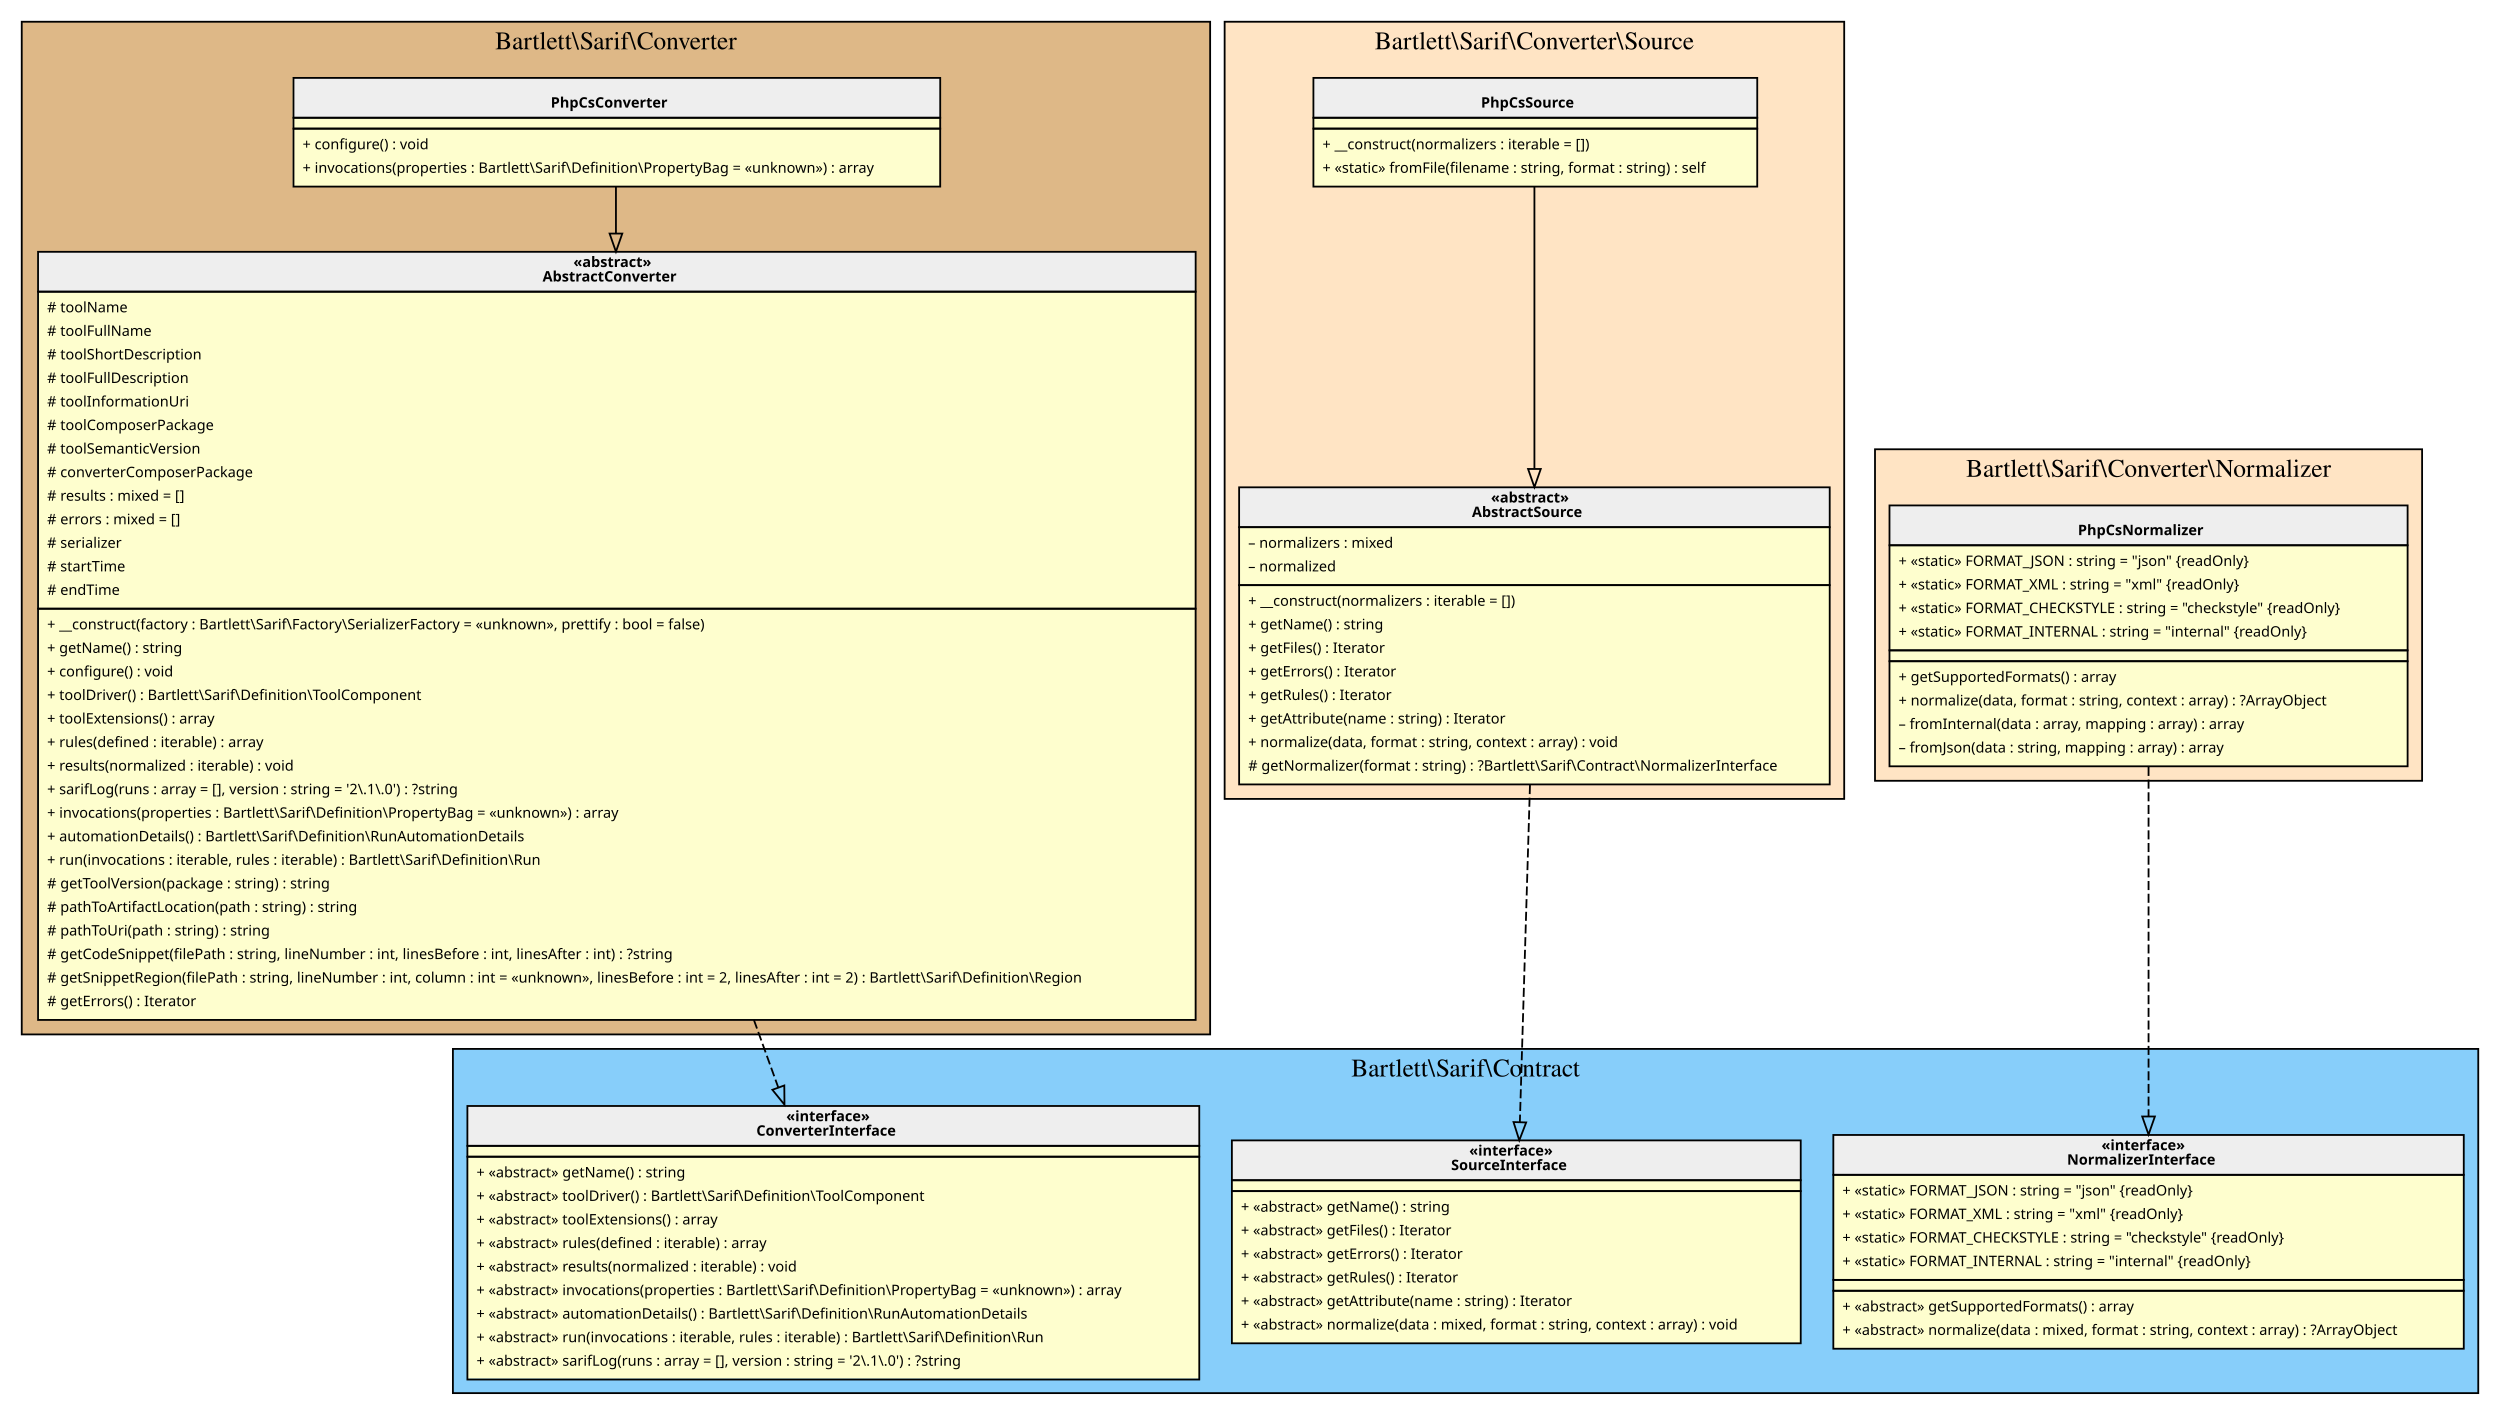
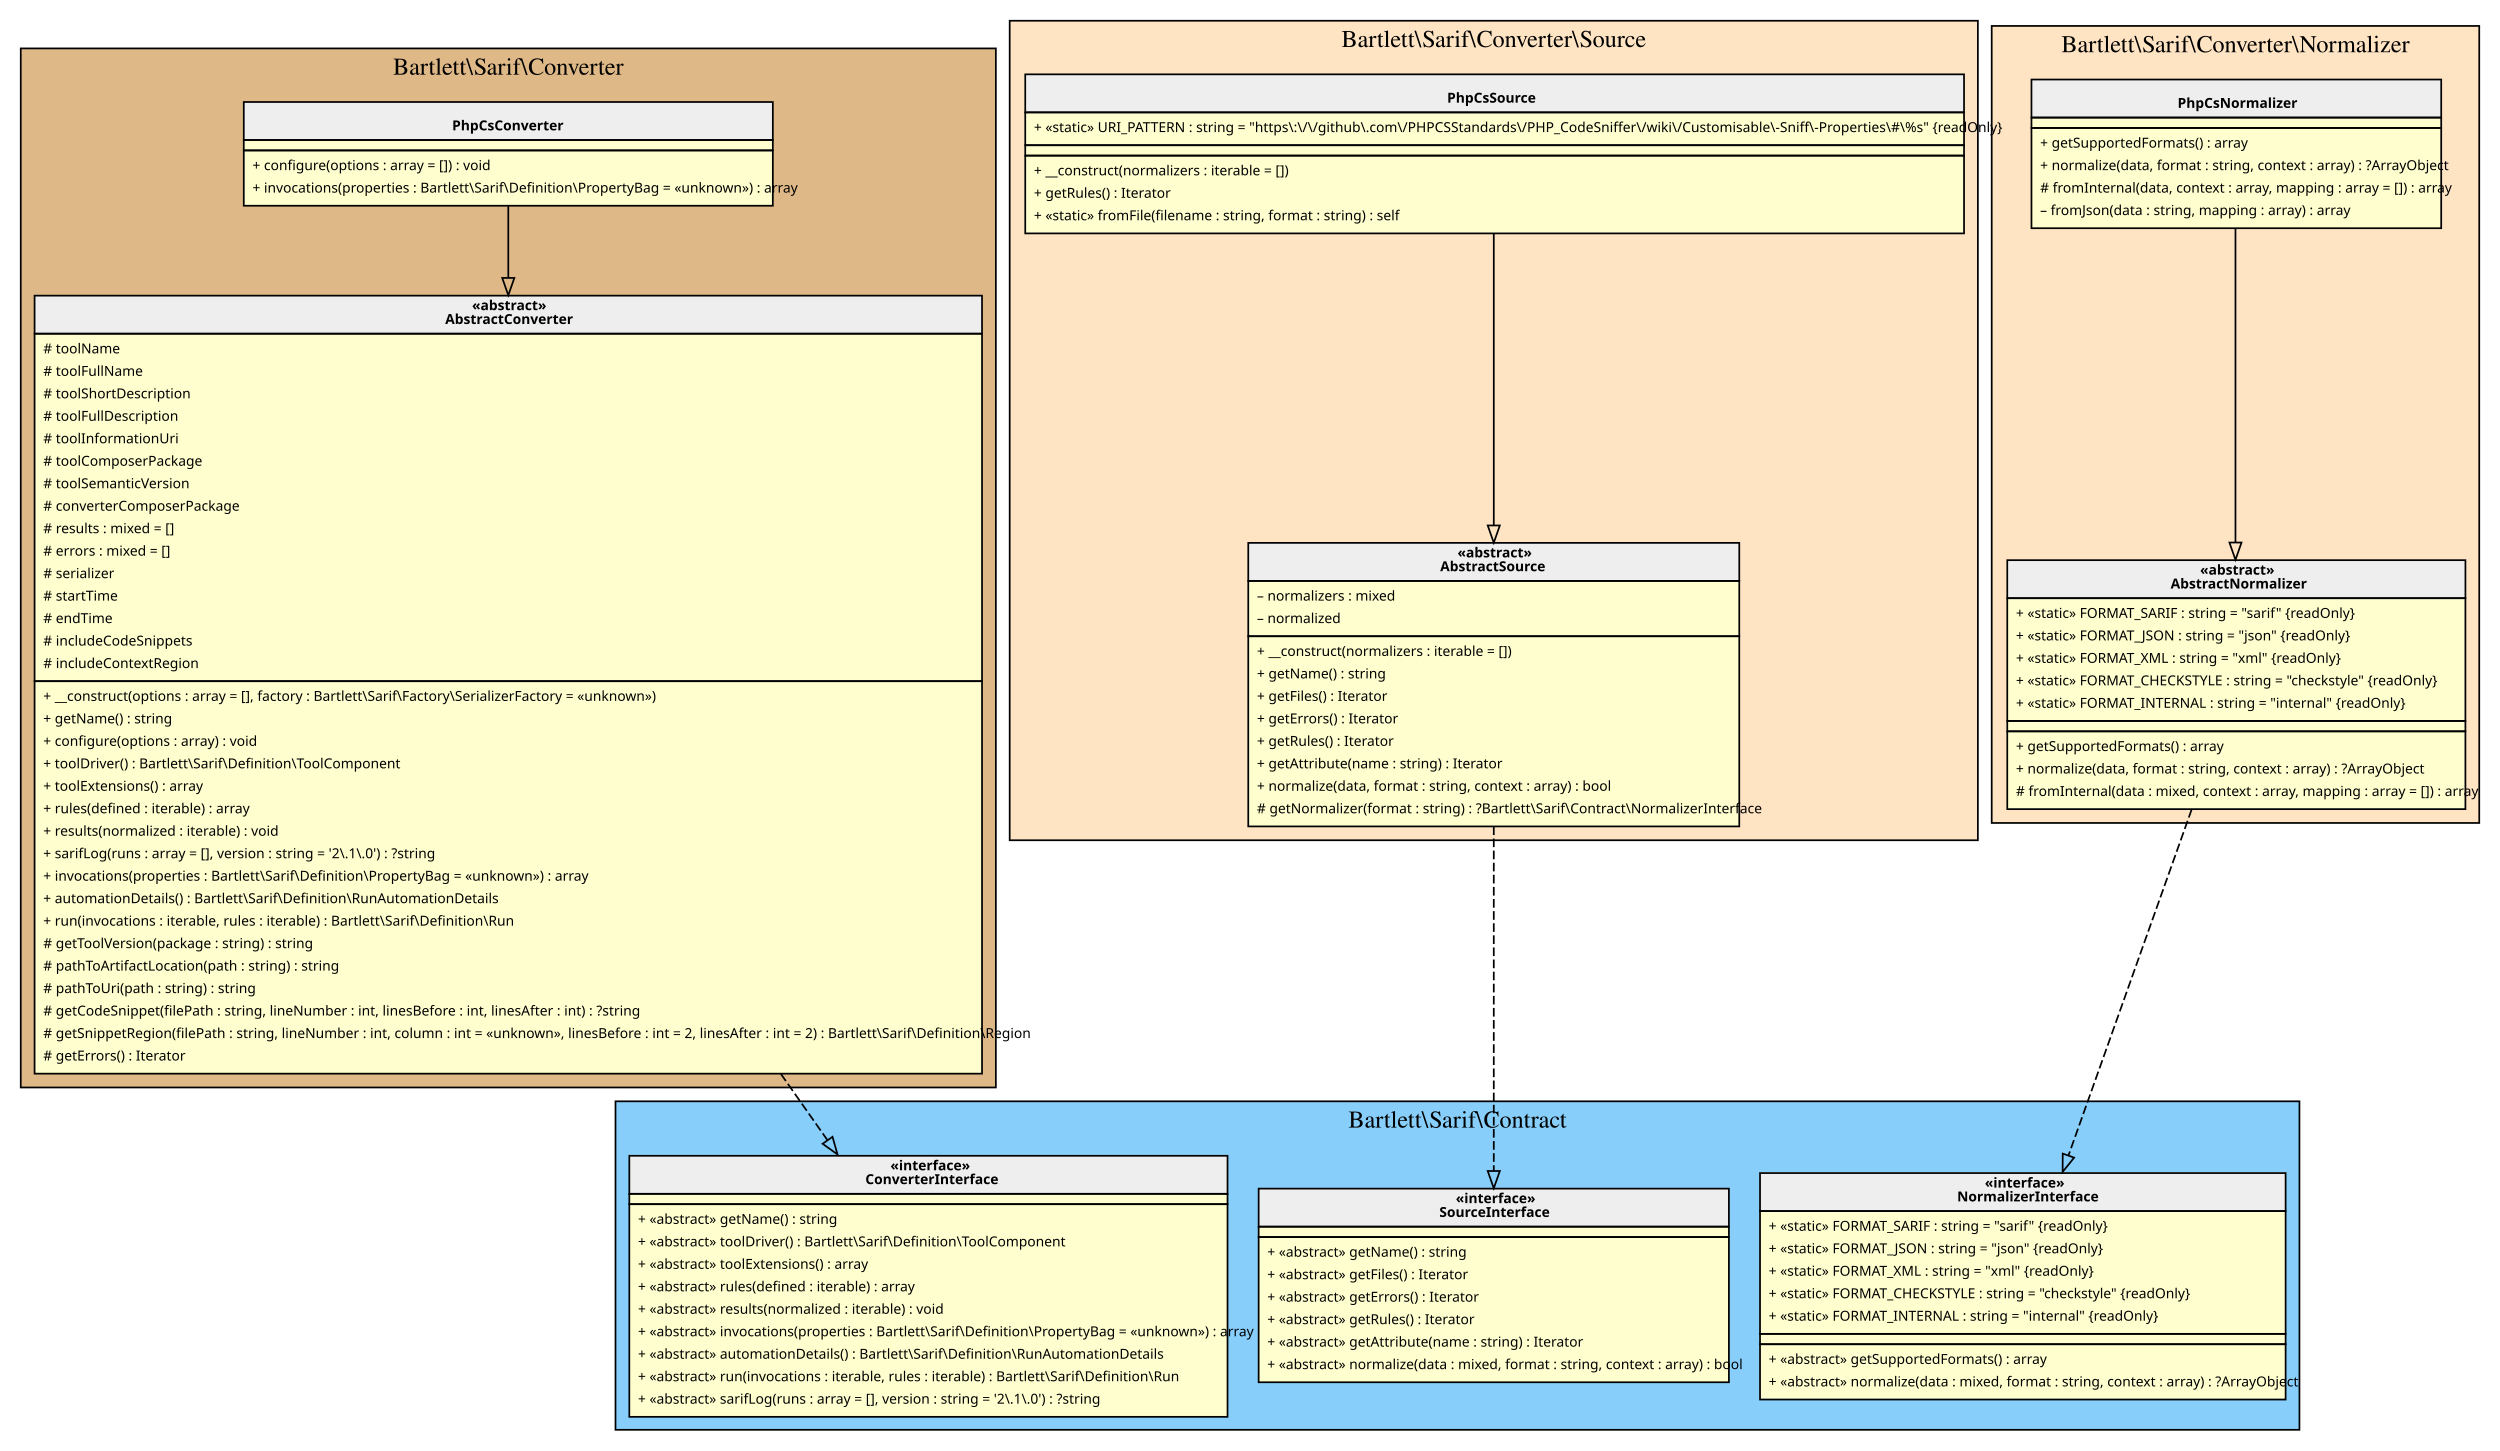
- <svg xmlns="http://www.w3.org/2000/svg" width="1380pt" height="781pt" viewBox="0.00 0.00 1380.00 781.00">
-   <g id="graph0" class="graph" transform="scale(1 1) rotate(0) translate(4 777)">
+ <svg xmlns="http://www.w3.org/2000/svg" width="1446pt" height="839pt" viewBox="0.00 0.00 1446.00 839.00">
+   <g id="graph0" class="graph" transform="scale(1 1) rotate(0) translate(4 835)">
    <g id="clust1" class="cluster">
-       <polygon fill="BurlyWood" stroke="black" points="8,-206 8,-765 664,-765 664,-206 8,-206" />
-       <text text-anchor="middle" x="336" y="-749.8" font-family="Times,serif" font-size="14.00">Bartlett\Sarif\Converter</text>
+       <polygon fill="BurlyWood" stroke="black" points="8,-206 8,-807 572,-807 572,-206 8,-206" />
+       <text text-anchor="middle" x="290" y="-791.8" font-family="Times,serif" font-size="14.00">Bartlett\Sarif\Converter</text>
    </g>
    <g id="clust2" class="cluster">
-       <polygon fill="LightSkyBlue" stroke="black" points="246,-8 246,-198 1364,-198 1364,-8 246,-8" />
-       <text text-anchor="middle" x="805" y="-182.8" font-family="Times,serif" font-size="14.00">Bartlett\Sarif\Contract</text>
+       <polygon fill="LightSkyBlue" stroke="black" points="352,-8 352,-198 1326,-198 1326,-8 352,-8" />
+       <text text-anchor="middle" x="839" y="-182.8" font-family="Times,serif" font-size="14.00">Bartlett\Sarif\Contract</text>
    </g>
    <g id="clust3" class="cluster">
-       <polygon fill="Bisque" stroke="black" points="672,-336 672,-765 1014,-765 1014,-336 672,-336" />
-       <text text-anchor="middle" x="843" y="-749.8" font-family="Times,serif" font-size="14.00">Bartlett\Sarif\Converter\Source</text>
+       <polygon fill="Bisque" stroke="black" points="580,-349 580,-823 1140,-823 1140,-349 580,-349" />
+       <text text-anchor="middle" x="860" y="-807.8" font-family="Times,serif" font-size="14.00">Bartlett\Sarif\Converter\Source</text>
    </g>
    <g id="clust4" class="cluster">
-       <polygon fill="Bisque" stroke="black" points="1031,-346 1031,-529 1333,-529 1333,-346 1031,-346" />
-       <text text-anchor="middle" x="1182" y="-513.8" font-family="Times,serif" font-size="14.00">Bartlett\Sarif\Converter\Normalizer</text>
+       <polygon fill="Bisque" stroke="black" points="1148,-359 1148,-820 1430,-820 1430,-359 1148,-359" />
+       <text text-anchor="middle" x="1289" y="-804.8" font-family="Times,serif" font-size="14.00">Bartlett\Sarif\Converter\Normalizer</text>
    </g>
    <g id="node1" class="node">
-       <polygon fill="#fefece" stroke="transparent" points="514.5,-734 157.5,-734 157.5,-674 514.5,-674 514.5,-734" />
-       <polygon fill="#eeeeee" stroke="transparent" points="158,-712 158,-734 515,-734 515,-712 158,-712" />
-       <polygon fill="none" stroke="black" points="158,-712 158,-734 515,-734 515,-712 158,-712" />
-       <text text-anchor="start" x="300" y="-717.6" font-family="Verdana" font-weight="bold" font-size="8.00">PhpCsConverter</text>
-       <polygon fill="none" stroke="black" points="158,-706 158,-712 515,-712 515,-706 158,-706" />
-       <polygon fill="none" stroke="black" points="158,-674 158,-706 515,-706 515,-674 158,-674" />
-       <text text-anchor="start" x="163" y="-694.6" font-family="Verdana" font-size="8.00">+ configure() : void</text>
-       <text text-anchor="start" x="163" y="-681.6" font-family="Verdana" font-size="8.00">+ invocations(properties : Bartlett\Sarif\Definition\PropertyBag = «unknown») : array</text>
+       <polygon fill="#fefece" stroke="transparent" points="443,-776 137,-776 137,-716 443,-716 443,-776" />
+       <polygon fill="#eeeeee" stroke="transparent" points="137,-754 137,-776 443,-776 443,-754 137,-754" />
+       <polygon fill="none" stroke="black" points="137,-754 137,-776 443,-776 443,-754 137,-754" />
+       <text text-anchor="start" x="257.5" y="-759.6" font-family="Verdana" font-weight="bold" font-size="8.00">PhpCsConverter</text>
+       <polygon fill="none" stroke="black" points="137,-748 137,-754 443,-754 443,-748 137,-748" />
+       <polygon fill="none" stroke="black" points="137,-716 137,-748 443,-748 443,-716 137,-716" />
+       <text text-anchor="start" x="142" y="-736.6" font-family="Verdana" font-size="8.00">+ configure(options : array = []) : void</text>
+       <text text-anchor="start" x="142" y="-723.6" font-family="Verdana" font-size="8.00">+ invocations(properties : Bartlett\Sarif\Definition\PropertyBag = «unknown») : array</text>
    </g>
    <g id="node2" class="node">
-       <polygon fill="#fefece" stroke="transparent" points="655.5,-638 16.5,-638 16.5,-214 655.5,-214 655.5,-638" />
-       <polygon fill="#eeeeee" stroke="transparent" points="17,-616 17,-638 656,-638 656,-616 17,-616" />
-       <polygon fill="none" stroke="black" points="17,-616 17,-638 656,-638 656,-616 17,-616" />
-       <text text-anchor="start" x="312.5" y="-629.6" font-family="Verdana" font-weight="bold" font-size="8.00">«abstract»</text>
-       <text text-anchor="start" x="295.5" y="-621.6" font-family="Verdana" font-weight="bold" font-size="8.00">AbstractConverter</text>
-       <polygon fill="none" stroke="black" points="17,-441 17,-616 656,-616 656,-441 17,-441" />
-       <text text-anchor="start" x="22" y="-604.6" font-family="Verdana" font-size="8.00"># toolName</text>
-       <text text-anchor="start" x="22" y="-591.6" font-family="Verdana" font-size="8.00"># toolFullName</text>
-       <text text-anchor="start" x="22" y="-578.6" font-family="Verdana" font-size="8.00"># toolShortDescription</text>
-       <text text-anchor="start" x="22" y="-565.6" font-family="Verdana" font-size="8.00"># toolFullDescription</text>
-       <text text-anchor="start" x="22" y="-552.6" font-family="Verdana" font-size="8.00"># toolInformationUri</text>
-       <text text-anchor="start" x="22" y="-539.6" font-family="Verdana" font-size="8.00"># toolComposerPackage</text>
-       <text text-anchor="start" x="22" y="-526.6" font-family="Verdana" font-size="8.00"># toolSemanticVersion</text>
-       <text text-anchor="start" x="22" y="-513.6" font-family="Verdana" font-size="8.00"># converterComposerPackage</text>
-       <text text-anchor="start" x="22" y="-500.6" font-family="Verdana" font-size="8.00"># results : mixed = []</text>
-       <text text-anchor="start" x="22" y="-487.6" font-family="Verdana" font-size="8.00"># errors : mixed = []</text>
-       <text text-anchor="start" x="22" y="-474.6" font-family="Verdana" font-size="8.00"># serializer</text>
-       <text text-anchor="start" x="22" y="-461.6" font-family="Verdana" font-size="8.00"># startTime</text>
-       <text text-anchor="start" x="22" y="-448.6" font-family="Verdana" font-size="8.00"># endTime</text>
-       <polygon fill="none" stroke="black" points="17,-214 17,-441 656,-441 656,-214 17,-214" />
-       <text text-anchor="start" x="22" y="-429.6" font-family="Verdana" font-size="8.00">+ __construct(factory : Bartlett\Sarif\Factory\SerializerFactory = «unknown», prettify : bool = false)</text>
-       <text text-anchor="start" x="22" y="-416.6" font-family="Verdana" font-size="8.00">+ getName() : string</text>
-       <text text-anchor="start" x="22" y="-403.6" font-family="Verdana" font-size="8.00">+ configure() : void</text>
-       <text text-anchor="start" x="22" y="-390.6" font-family="Verdana" font-size="8.00">+ toolDriver() : Bartlett\Sarif\Definition\ToolComponent</text>
-       <text text-anchor="start" x="22" y="-377.6" font-family="Verdana" font-size="8.00">+ toolExtensions() : array</text>
-       <text text-anchor="start" x="22" y="-364.6" font-family="Verdana" font-size="8.00">+ rules(defined : iterable) : array</text>
-       <text text-anchor="start" x="22" y="-351.6" font-family="Verdana" font-size="8.00">+ results(normalized : iterable) : void</text>
-       <text text-anchor="start" x="22" y="-338.6" font-family="Verdana" font-size="8.00">+ sarifLog(runs : array = [], version : string = '2\.1\.0') : ?string</text>
-       <text text-anchor="start" x="22" y="-325.6" font-family="Verdana" font-size="8.00">+ invocations(properties : Bartlett\Sarif\Definition\PropertyBag = «unknown») : array</text>
-       <text text-anchor="start" x="22" y="-312.6" font-family="Verdana" font-size="8.00">+ automationDetails() : Bartlett\Sarif\Definition\RunAutomationDetails</text>
-       <text text-anchor="start" x="22" y="-299.6" font-family="Verdana" font-size="8.00">+ run(invocations : iterable, rules : iterable) : Bartlett\Sarif\Definition\Run</text>
-       <text text-anchor="start" x="22" y="-286.6" font-family="Verdana" font-size="8.00"># getToolVersion(package : string) : string</text>
-       <text text-anchor="start" x="22" y="-273.6" font-family="Verdana" font-size="8.00"># pathToArtifactLocation(path : string) : string</text>
-       <text text-anchor="start" x="22" y="-260.6" font-family="Verdana" font-size="8.00"># pathToUri(path : string) : string</text>
-       <text text-anchor="start" x="22" y="-247.6" font-family="Verdana" font-size="8.00"># getCodeSnippet(filePath : string, lineNumber : int, linesBefore : int, linesAfter : int) : ?string</text>
-       <text text-anchor="start" x="22" y="-234.6" font-family="Verdana" font-size="8.00"># getSnippetRegion(filePath : string, lineNumber : int, column : int = «unknown», linesBefore : int = 2, linesAfter : int = 2) : Bartlett\Sarif\Definition\Region</text>
-       <text text-anchor="start" x="22" y="-221.6" font-family="Verdana" font-size="8.00"># getErrors() : Iterator</text>
+       <polygon fill="#fefece" stroke="transparent" points="564,-664 16,-664 16,-214 564,-214 564,-664" />
+       <polygon fill="#eeeeee" stroke="transparent" points="16,-642 16,-664 564,-664 564,-642 16,-642" />
+       <polygon fill="none" stroke="black" points="16,-642 16,-664 564,-664 564,-642 16,-642" />
+       <text text-anchor="start" x="269" y="-655.6" font-family="Verdana" font-weight="bold" font-size="8.00">«abstract»</text>
+       <text text-anchor="start" x="253.5" y="-647.6" font-family="Verdana" font-weight="bold" font-size="8.00">AbstractConverter</text>
+       <polygon fill="none" stroke="black" points="16,-441 16,-642 564,-642 564,-441 16,-441" />
+       <text text-anchor="start" x="21" y="-630.6" font-family="Verdana" font-size="8.00"># toolName</text>
+       <text text-anchor="start" x="21" y="-617.6" font-family="Verdana" font-size="8.00"># toolFullName</text>
+       <text text-anchor="start" x="21" y="-604.6" font-family="Verdana" font-size="8.00"># toolShortDescription</text>
+       <text text-anchor="start" x="21" y="-591.6" font-family="Verdana" font-size="8.00"># toolFullDescription</text>
+       <text text-anchor="start" x="21" y="-578.6" font-family="Verdana" font-size="8.00"># toolInformationUri</text>
+       <text text-anchor="start" x="21" y="-565.6" font-family="Verdana" font-size="8.00"># toolComposerPackage</text>
+       <text text-anchor="start" x="21" y="-552.6" font-family="Verdana" font-size="8.00"># toolSemanticVersion</text>
+       <text text-anchor="start" x="21" y="-539.6" font-family="Verdana" font-size="8.00"># converterComposerPackage</text>
+       <text text-anchor="start" x="21" y="-526.6" font-family="Verdana" font-size="8.00"># results : mixed = []</text>
+       <text text-anchor="start" x="21" y="-513.6" font-family="Verdana" font-size="8.00"># errors : mixed = []</text>
+       <text text-anchor="start" x="21" y="-500.6" font-family="Verdana" font-size="8.00"># serializer</text>
+       <text text-anchor="start" x="21" y="-487.6" font-family="Verdana" font-size="8.00"># startTime</text>
+       <text text-anchor="start" x="21" y="-474.6" font-family="Verdana" font-size="8.00"># endTime</text>
+       <text text-anchor="start" x="21" y="-461.6" font-family="Verdana" font-size="8.00"># includeCodeSnippets</text>
+       <text text-anchor="start" x="21" y="-448.6" font-family="Verdana" font-size="8.00"># includeContextRegion</text>
+       <polygon fill="none" stroke="black" points="16,-214 16,-441 564,-441 564,-214 16,-214" />
+       <text text-anchor="start" x="21" y="-429.6" font-family="Verdana" font-size="8.00">+ __construct(options : array = [], factory : Bartlett\Sarif\Factory\SerializerFactory = «unknown»)</text>
+       <text text-anchor="start" x="21" y="-416.6" font-family="Verdana" font-size="8.00">+ getName() : string</text>
+       <text text-anchor="start" x="21" y="-403.6" font-family="Verdana" font-size="8.00">+ configure(options : array) : void</text>
+       <text text-anchor="start" x="21" y="-390.6" font-family="Verdana" font-size="8.00">+ toolDriver() : Bartlett\Sarif\Definition\ToolComponent</text>
+       <text text-anchor="start" x="21" y="-377.6" font-family="Verdana" font-size="8.00">+ toolExtensions() : array</text>
+       <text text-anchor="start" x="21" y="-364.6" font-family="Verdana" font-size="8.00">+ rules(defined : iterable) : array</text>
+       <text text-anchor="start" x="21" y="-351.6" font-family="Verdana" font-size="8.00">+ results(normalized : iterable) : void</text>
+       <text text-anchor="start" x="21" y="-338.6" font-family="Verdana" font-size="8.00">+ sarifLog(runs : array = [], version : string = '2\.1\.0') : ?string</text>
+       <text text-anchor="start" x="21" y="-325.6" font-family="Verdana" font-size="8.00">+ invocations(properties : Bartlett\Sarif\Definition\PropertyBag = «unknown») : array</text>
+       <text text-anchor="start" x="21" y="-312.6" font-family="Verdana" font-size="8.00">+ automationDetails() : Bartlett\Sarif\Definition\RunAutomationDetails</text>
+       <text text-anchor="start" x="21" y="-299.6" font-family="Verdana" font-size="8.00">+ run(invocations : iterable, rules : iterable) : Bartlett\Sarif\Definition\Run</text>
+       <text text-anchor="start" x="21" y="-286.6" font-family="Verdana" font-size="8.00"># getToolVersion(package : string) : string</text>
+       <text text-anchor="start" x="21" y="-273.6" font-family="Verdana" font-size="8.00"># pathToArtifactLocation(path : string) : string</text>
+       <text text-anchor="start" x="21" y="-260.6" font-family="Verdana" font-size="8.00"># pathToUri(path : string) : string</text>
+       <text text-anchor="start" x="21" y="-247.6" font-family="Verdana" font-size="8.00"># getCodeSnippet(filePath : string, lineNumber : int, linesBefore : int, linesAfter : int) : ?string</text>
+       <text text-anchor="start" x="21" y="-234.6" font-family="Verdana" font-size="8.00"># getSnippetRegion(filePath : string, lineNumber : int, column : int = «unknown», linesBefore : int = 2, linesAfter : int = 2) : Bartlett\Sarif\Definition\Region</text>
+       <text text-anchor="start" x="21" y="-221.6" font-family="Verdana" font-size="8.00"># getErrors() : Iterator</text>
    </g>
    <g id="edge2" class="edge">
-       <path fill="none" stroke="black" d="M336,-673.98C336,-666.49 336,-657.81 336,-648.29" />
-       <polygon fill="none" stroke="black" points="339.5,-648.07 336,-638.07 332.5,-648.07 339.5,-648.07" />
+       <path fill="none" stroke="black" d="M290,-715.76C290,-704.33 290,-690.16 290,-674.31" />
+       <polygon fill="none" stroke="black" points="293.5,-674.23 290,-664.23 286.5,-674.23 293.5,-674.23" />
    </g>
    <g id="node3" class="node">
-       <polygon fill="#fefece" stroke="transparent" points="658,-167 254,-167 254,-16 658,-16 658,-167" />
-       <polygon fill="#eeeeee" stroke="transparent" points="254,-144.5 254,-166.5 658,-166.5 658,-144.5 254,-144.5" />
-       <polygon fill="none" stroke="black" points="254,-144.5 254,-166.5 658,-166.5 658,-144.5 254,-144.5" />
-       <text text-anchor="start" x="430" y="-158.1" font-family="Verdana" font-weight="bold" font-size="8.00">«interface»</text>
-       <text text-anchor="start" x="413.5" y="-150.1" font-family="Verdana" font-weight="bold" font-size="8.00">ConverterInterface</text>
-       <polygon fill="none" stroke="black" points="254,-138.5 254,-144.5 658,-144.5 658,-138.5 254,-138.5" />
-       <polygon fill="none" stroke="black" points="254,-15.5 254,-138.5 658,-138.5 658,-15.5 254,-15.5" />
-       <text text-anchor="start" x="259" y="-127.1" font-family="Verdana" font-size="8.00">+ «abstract» getName() : string</text>
-       <text text-anchor="start" x="259" y="-114.1" font-family="Verdana" font-size="8.00">+ «abstract» toolDriver() : Bartlett\Sarif\Definition\ToolComponent</text>
-       <text text-anchor="start" x="259" y="-101.1" font-family="Verdana" font-size="8.00">+ «abstract» toolExtensions() : array</text>
-       <text text-anchor="start" x="259" y="-88.1" font-family="Verdana" font-size="8.00">+ «abstract» rules(defined : iterable) : array</text>
-       <text text-anchor="start" x="259" y="-75.1" font-family="Verdana" font-size="8.00">+ «abstract» results(normalized : iterable) : void</text>
-       <text text-anchor="start" x="259" y="-62.1" font-family="Verdana" font-size="8.00">+ «abstract» invocations(properties : Bartlett\Sarif\Definition\PropertyBag = «unknown») : array</text>
-       <text text-anchor="start" x="259" y="-49.1" font-family="Verdana" font-size="8.00">+ «abstract» automationDetails() : Bartlett\Sarif\Definition\RunAutomationDetails</text>
-       <text text-anchor="start" x="259" y="-36.1" font-family="Verdana" font-size="8.00">+ «abstract» run(invocations : iterable, rules : iterable) : Bartlett\Sarif\Definition\Run</text>
-       <text text-anchor="start" x="259" y="-23.1" font-family="Verdana" font-size="8.00">+ «abstract» sarifLog(runs : array = [], version : string = '2\.1\.0') : ?string</text>
+       <polygon fill="#fefece" stroke="transparent" points="706,-167 360,-167 360,-16 706,-16 706,-167" />
+       <polygon fill="#eeeeee" stroke="transparent" points="360,-144.5 360,-166.5 706,-166.5 706,-144.5 360,-144.5" />
+       <polygon fill="none" stroke="black" points="360,-144.5 360,-166.5 706,-166.5 706,-144.5 360,-144.5" />
+       <text text-anchor="start" x="511" y="-158.1" font-family="Verdana" font-weight="bold" font-size="8.00">«interface»</text>
+       <text text-anchor="start" x="496.5" y="-150.1" font-family="Verdana" font-weight="bold" font-size="8.00">ConverterInterface</text>
+       <polygon fill="none" stroke="black" points="360,-138.5 360,-144.5 706,-144.5 706,-138.5 360,-138.5" />
+       <polygon fill="none" stroke="black" points="360,-15.5 360,-138.5 706,-138.5 706,-15.5 360,-15.5" />
+       <text text-anchor="start" x="365" y="-127.1" font-family="Verdana" font-size="8.00">+ «abstract» getName() : string</text>
+       <text text-anchor="start" x="365" y="-114.1" font-family="Verdana" font-size="8.00">+ «abstract» toolDriver() : Bartlett\Sarif\Definition\ToolComponent</text>
+       <text text-anchor="start" x="365" y="-101.1" font-family="Verdana" font-size="8.00">+ «abstract» toolExtensions() : array</text>
+       <text text-anchor="start" x="365" y="-88.1" font-family="Verdana" font-size="8.00">+ «abstract» rules(defined : iterable) : array</text>
+       <text text-anchor="start" x="365" y="-75.1" font-family="Verdana" font-size="8.00">+ «abstract» results(normalized : iterable) : void</text>
+       <text text-anchor="start" x="365" y="-62.1" font-family="Verdana" font-size="8.00">+ «abstract» invocations(properties : Bartlett\Sarif\Definition\PropertyBag = «unknown») : array</text>
+       <text text-anchor="start" x="365" y="-49.1" font-family="Verdana" font-size="8.00">+ «abstract» automationDetails() : Bartlett\Sarif\Definition\RunAutomationDetails</text>
+       <text text-anchor="start" x="365" y="-36.1" font-family="Verdana" font-size="8.00">+ «abstract» run(invocations : iterable, rules : iterable) : Bartlett\Sarif\Definition\Run</text>
+       <text text-anchor="start" x="365" y="-23.1" font-family="Verdana" font-size="8.00">+ «abstract» sarifLog(runs : array = [], version : string = '2\.1\.0') : ?string</text>
    </g>
    <g id="edge1" class="edge">
-       <path fill="none" stroke="black" stroke-dasharray="5,2" d="M412.17,-213.95C416.8,-201.1 421.3,-188.64 425.54,-176.9" />
-       <polygon fill="none" stroke="black" points="428.93,-177.82 429.03,-167.22 422.35,-175.44 428.93,-177.82" />
+       <path fill="none" stroke="black" stroke-dasharray="5,2" d="M447.67,-213.82C457.05,-200.48 466.12,-187.59 474.62,-175.51" />
+       <polygon fill="none" stroke="black" points="477.52,-177.47 480.41,-167.28 471.79,-173.44 477.52,-177.47" />
    </g>
    <g id="node4" class="node">
-       <polygon fill="#fefece" stroke="transparent" points="990,-147.5 676,-147.5 676,-35.5 990,-35.5 990,-147.5" />
-       <polygon fill="#eeeeee" stroke="transparent" points="676,-125.5 676,-147.5 990,-147.5 990,-125.5 676,-125.5" />
-       <polygon fill="none" stroke="black" points="676,-125.5 676,-147.5 990,-147.5 990,-125.5 676,-125.5" />
-       <text text-anchor="start" x="807" y="-139.1" font-family="Verdana" font-weight="bold" font-size="8.00">«interface»</text>
-       <text text-anchor="start" x="797" y="-131.1" font-family="Verdana" font-weight="bold" font-size="8.00">SourceInterface</text>
-       <polygon fill="none" stroke="black" points="676,-119.5 676,-125.5 990,-125.5 990,-119.5 676,-119.5" />
-       <polygon fill="none" stroke="black" points="676,-35.5 676,-119.5 990,-119.5 990,-35.5 676,-35.5" />
-       <text text-anchor="start" x="681" y="-108.1" font-family="Verdana" font-size="8.00">+ «abstract» getName() : string</text>
-       <text text-anchor="start" x="681" y="-95.1" font-family="Verdana" font-size="8.00">+ «abstract» getFiles() : Iterator</text>
-       <text text-anchor="start" x="681" y="-82.1" font-family="Verdana" font-size="8.00">+ «abstract» getErrors() : Iterator</text>
-       <text text-anchor="start" x="681" y="-69.1" font-family="Verdana" font-size="8.00">+ «abstract» getRules() : Iterator</text>
-       <text text-anchor="start" x="681" y="-56.1" font-family="Verdana" font-size="8.00">+ «abstract» getAttribute(name : string) : Iterator</text>
-       <text text-anchor="start" x="681" y="-43.1" font-family="Verdana" font-size="8.00">+ «abstract» normalize(data : mixed, format : string, context : array) : void</text>
+       <polygon fill="#fefece" stroke="transparent" points="996,-147.5 724,-147.5 724,-35.5 996,-35.5 996,-147.5" />
+       <polygon fill="#eeeeee" stroke="transparent" points="724,-125.5 724,-147.5 996,-147.5 996,-125.5 724,-125.5" />
+       <polygon fill="none" stroke="black" points="724,-125.5 724,-147.5 996,-147.5 996,-125.5 724,-125.5" />
+       <text text-anchor="start" x="838" y="-139.1" font-family="Verdana" font-weight="bold" font-size="8.00">«interface»</text>
+       <text text-anchor="start" x="828.5" y="-131.1" font-family="Verdana" font-weight="bold" font-size="8.00">SourceInterface</text>
+       <polygon fill="none" stroke="black" points="724,-119.5 724,-125.5 996,-125.5 996,-119.5 724,-119.5" />
+       <polygon fill="none" stroke="black" points="724,-35.5 724,-119.5 996,-119.5 996,-35.5 724,-35.5" />
+       <text text-anchor="start" x="729" y="-108.1" font-family="Verdana" font-size="8.00">+ «abstract» getName() : string</text>
+       <text text-anchor="start" x="729" y="-95.1" font-family="Verdana" font-size="8.00">+ «abstract» getFiles() : Iterator</text>
+       <text text-anchor="start" x="729" y="-82.1" font-family="Verdana" font-size="8.00">+ «abstract» getErrors() : Iterator</text>
+       <text text-anchor="start" x="729" y="-69.1" font-family="Verdana" font-size="8.00">+ «abstract» getRules() : Iterator</text>
+       <text text-anchor="start" x="729" y="-56.1" font-family="Verdana" font-size="8.00">+ «abstract» getAttribute(name : string) : Iterator</text>
+       <text text-anchor="start" x="729" y="-43.1" font-family="Verdana" font-size="8.00">+ «abstract» normalize(data : mixed, format : string, context : array) : bool</text>
    </g>
    <g id="node5" class="node">
-       <polygon fill="#fefece" stroke="transparent" points="1356,-150.5 1008,-150.5 1008,-32.5 1356,-32.5 1356,-150.5" />
-       <polygon fill="#eeeeee" stroke="transparent" points="1008,-128.5 1008,-150.5 1356,-150.5 1356,-128.5 1008,-128.5" />
-       <polygon fill="none" stroke="black" points="1008,-128.5 1008,-150.5 1356,-150.5 1356,-128.5 1008,-128.5" />
-       <text text-anchor="start" x="1156" y="-142.1" font-family="Verdana" font-weight="bold" font-size="8.00">«interface»</text>
-       <text text-anchor="start" x="1137" y="-134.1" font-family="Verdana" font-weight="bold" font-size="8.00">NormalizerInterface</text>
-       <polygon fill="none" stroke="black" points="1008,-70.5 1008,-128.5 1356,-128.5 1356,-70.5 1008,-70.5" />
-       <text text-anchor="start" x="1013" y="-117.1" font-family="Verdana" font-size="8.00">+ «static» FORMAT_JSON : string = "json" {readOnly}</text>
-       <text text-anchor="start" x="1013" y="-104.1" font-family="Verdana" font-size="8.00">+ «static» FORMAT_XML : string = "xml" {readOnly}</text>
-       <text text-anchor="start" x="1013" y="-91.1" font-family="Verdana" font-size="8.00">+ «static» FORMAT_CHECKSTYLE : string = "checkstyle" {readOnly}</text>
-       <text text-anchor="start" x="1013" y="-78.1" font-family="Verdana" font-size="8.00">+ «static» FORMAT_INTERNAL : string = "internal" {readOnly}</text>
-       <polygon fill="none" stroke="black" points="1008,-64.5 1008,-70.5 1356,-70.5 1356,-64.5 1008,-64.5" />
-       <polygon fill="none" stroke="black" points="1008,-32.5 1008,-64.5 1356,-64.5 1356,-32.5 1008,-32.5" />
-       <text text-anchor="start" x="1013" y="-53.1" font-family="Verdana" font-size="8.00">+ «abstract» getSupportedFormats() : array</text>
-       <text text-anchor="start" x="1013" y="-40.1" font-family="Verdana" font-size="8.00">+ «abstract» normalize(data : mixed, format : string, context : array) : ?ArrayObject</text>
+       <polygon fill="#fefece" stroke="transparent" points="1318,-157 1014,-157 1014,-26 1318,-26 1318,-157" />
+       <polygon fill="#eeeeee" stroke="transparent" points="1014,-134.5 1014,-156.5 1318,-156.5 1318,-134.5 1014,-134.5" />
+       <polygon fill="none" stroke="black" points="1014,-134.5 1014,-156.5 1318,-156.5 1318,-134.5 1014,-134.5" />
+       <text text-anchor="start" x="1144" y="-148.1" font-family="Verdana" font-weight="bold" font-size="8.00">«interface»</text>
+       <text text-anchor="start" x="1128" y="-140.1" font-family="Verdana" font-weight="bold" font-size="8.00">NormalizerInterface</text>
+       <polygon fill="none" stroke="black" points="1014,-63.5 1014,-134.5 1318,-134.5 1318,-63.5 1014,-63.5" />
+       <text text-anchor="start" x="1019" y="-123.1" font-family="Verdana" font-size="8.00">+ «static» FORMAT_SARIF : string = "sarif" {readOnly}</text>
+       <text text-anchor="start" x="1019" y="-110.1" font-family="Verdana" font-size="8.00">+ «static» FORMAT_JSON : string = "json" {readOnly}</text>
+       <text text-anchor="start" x="1019" y="-97.1" font-family="Verdana" font-size="8.00">+ «static» FORMAT_XML : string = "xml" {readOnly}</text>
+       <text text-anchor="start" x="1019" y="-84.1" font-family="Verdana" font-size="8.00">+ «static» FORMAT_CHECKSTYLE : string = "checkstyle" {readOnly}</text>
+       <text text-anchor="start" x="1019" y="-71.1" font-family="Verdana" font-size="8.00">+ «static» FORMAT_INTERNAL : string = "internal" {readOnly}</text>
+       <polygon fill="none" stroke="black" points="1014,-57.5 1014,-63.5 1318,-63.5 1318,-57.5 1014,-57.5" />
+       <polygon fill="none" stroke="black" points="1014,-25.5 1014,-57.5 1318,-57.5 1318,-25.5 1014,-25.5" />
+       <text text-anchor="start" x="1019" y="-46.1" font-family="Verdana" font-size="8.00">+ «abstract» getSupportedFormats() : array</text>
+       <text text-anchor="start" x="1019" y="-33.1" font-family="Verdana" font-size="8.00">+ «abstract» normalize(data : mixed, format : string, context : array) : ?ArrayObject</text>
    </g>
    <g id="node6" class="node">
-       <polygon fill="#fefece" stroke="transparent" points="965.5,-734 720.5,-734 720.5,-674 965.5,-674 965.5,-734" />
-       <polygon fill="#eeeeee" stroke="transparent" points="721,-712 721,-734 966,-734 966,-712 721,-712" />
-       <polygon fill="none" stroke="black" points="721,-712 721,-734 966,-734 966,-712 721,-712" />
-       <text text-anchor="start" x="813.5" y="-717.6" font-family="Verdana" font-weight="bold" font-size="8.00">PhpCsSource</text>
-       <polygon fill="none" stroke="black" points="721,-706 721,-712 966,-712 966,-706 721,-706" />
-       <polygon fill="none" stroke="black" points="721,-674 721,-706 966,-706 966,-674 721,-674" />
-       <text text-anchor="start" x="726" y="-694.6" font-family="Verdana" font-size="8.00">+ __construct(normalizers : iterable = [])</text>
-       <text text-anchor="start" x="726" y="-681.6" font-family="Verdana" font-size="8.00">+ «static» fromFile(filename : string, format : string) : self</text>
+       <polygon fill="#fefece" stroke="transparent" points="1131.5,-792 588.5,-792 588.5,-700 1131.5,-700 1131.5,-792" />
+       <polygon fill="#eeeeee" stroke="transparent" points="589,-770 589,-792 1132,-792 1132,-770 589,-770" />
+       <polygon fill="none" stroke="black" points="589,-770 589,-792 1132,-792 1132,-770 589,-770" />
+       <text text-anchor="start" x="833" y="-775.6" font-family="Verdana" font-weight="bold" font-size="8.00">PhpCsSource</text>
+       <polygon fill="none" stroke="black" points="589,-751 589,-770 1132,-770 1132,-751 589,-751" />
+       <text text-anchor="start" x="594" y="-758.6" font-family="Verdana" font-size="8.00">+ «static» URI_PATTERN : string = "https\:\/\/github\.com\/PHPCSStandards\/PHP_CodeSniffer\/wiki\/Customisable\-Sniff\-Properties\#\%s" {readOnly}</text>
+       <polygon fill="none" stroke="black" points="589,-745 589,-751 1132,-751 1132,-745 589,-745" />
+       <polygon fill="none" stroke="black" points="589,-700 589,-745 1132,-745 1132,-700 589,-700" />
+       <text text-anchor="start" x="594" y="-733.6" font-family="Verdana" font-size="8.00">+ __construct(normalizers : iterable = [])</text>
+       <text text-anchor="start" x="594" y="-720.6" font-family="Verdana" font-size="8.00">+ getRules() : Iterator</text>
+       <text text-anchor="start" x="594" y="-707.6" font-family="Verdana" font-size="8.00">+ «static» fromFile(filename : string, format : string) : self</text>
    </g>
    <g id="node7" class="node">
-       <polygon fill="#fefece" stroke="transparent" points="1006,-508 680,-508 680,-344 1006,-344 1006,-508" />
-       <polygon fill="#eeeeee" stroke="transparent" points="680,-486 680,-508 1006,-508 1006,-486 680,-486" />
-       <polygon fill="none" stroke="black" points="680,-486 680,-508 1006,-508 1006,-486 680,-486" />
-       <text text-anchor="start" x="819" y="-499.6" font-family="Verdana" font-weight="bold" font-size="8.00">«abstract»</text>
-       <text text-anchor="start" x="808.5" y="-491.6" font-family="Verdana" font-weight="bold" font-size="8.00">AbstractSource</text>
-       <polygon fill="none" stroke="black" points="680,-454 680,-486 1006,-486 1006,-454 680,-454" />
-       <text text-anchor="start" x="685" y="-474.6" font-family="Verdana" font-size="8.00">– normalizers : mixed</text>
-       <text text-anchor="start" x="685" y="-461.6" font-family="Verdana" font-size="8.00">– normalized</text>
-       <polygon fill="none" stroke="black" points="680,-344 680,-454 1006,-454 1006,-344 680,-344" />
-       <text text-anchor="start" x="685" y="-442.6" font-family="Verdana" font-size="8.00">+ __construct(normalizers : iterable = [])</text>
-       <text text-anchor="start" x="685" y="-429.6" font-family="Verdana" font-size="8.00">+ getName() : string</text>
-       <text text-anchor="start" x="685" y="-416.6" font-family="Verdana" font-size="8.00">+ getFiles() : Iterator</text>
-       <text text-anchor="start" x="685" y="-403.6" font-family="Verdana" font-size="8.00">+ getErrors() : Iterator</text>
-       <text text-anchor="start" x="685" y="-390.6" font-family="Verdana" font-size="8.00">+ getRules() : Iterator</text>
-       <text text-anchor="start" x="685" y="-377.6" font-family="Verdana" font-size="8.00">+ getAttribute(name : string) : Iterator</text>
-       <text text-anchor="start" x="685" y="-364.6" font-family="Verdana" font-size="8.00">+ normalize(data, format : string, context : array) : void</text>
-       <text text-anchor="start" x="685" y="-351.6" font-family="Verdana" font-size="8.00"># getNormalizer(format : string) : ?Bartlett\Sarif\Contract\NormalizerInterface</text>
+       <polygon fill="#fefece" stroke="transparent" points="1002,-521 718,-521 718,-357 1002,-357 1002,-521" />
+       <polygon fill="#eeeeee" stroke="transparent" points="718,-499 718,-521 1002,-521 1002,-499 718,-499" />
+       <polygon fill="none" stroke="black" points="718,-499 718,-521 1002,-521 1002,-499 718,-499" />
+       <text text-anchor="start" x="839" y="-512.6" font-family="Verdana" font-weight="bold" font-size="8.00">«abstract»</text>
+       <text text-anchor="start" x="829" y="-504.6" font-family="Verdana" font-weight="bold" font-size="8.00">AbstractSource</text>
+       <polygon fill="none" stroke="black" points="718,-467 718,-499 1002,-499 1002,-467 718,-467" />
+       <text text-anchor="start" x="723" y="-487.6" font-family="Verdana" font-size="8.00">– normalizers : mixed</text>
+       <text text-anchor="start" x="723" y="-474.6" font-family="Verdana" font-size="8.00">– normalized</text>
+       <polygon fill="none" stroke="black" points="718,-357 718,-467 1002,-467 1002,-357 718,-357" />
+       <text text-anchor="start" x="723" y="-455.6" font-family="Verdana" font-size="8.00">+ __construct(normalizers : iterable = [])</text>
+       <text text-anchor="start" x="723" y="-442.6" font-family="Verdana" font-size="8.00">+ getName() : string</text>
+       <text text-anchor="start" x="723" y="-429.6" font-family="Verdana" font-size="8.00">+ getFiles() : Iterator</text>
+       <text text-anchor="start" x="723" y="-416.6" font-family="Verdana" font-size="8.00">+ getErrors() : Iterator</text>
+       <text text-anchor="start" x="723" y="-403.6" font-family="Verdana" font-size="8.00">+ getRules() : Iterator</text>
+       <text text-anchor="start" x="723" y="-390.6" font-family="Verdana" font-size="8.00">+ getAttribute(name : string) : Iterator</text>
+       <text text-anchor="start" x="723" y="-377.6" font-family="Verdana" font-size="8.00">+ normalize(data, format : string, context : array) : bool</text>
+       <text text-anchor="start" x="723" y="-364.6" font-family="Verdana" font-size="8.00"># getNormalizer(format : string) : ?Bartlett\Sarif\Contract\NormalizerInterface</text>
    </g>
    <g id="edge4" class="edge">
-       <path fill="none" stroke="black" d="M843,-673.98C843,-637.32 843,-572.47 843,-518.42" />
-       <polygon fill="none" stroke="black" points="846.5,-518.12 843,-508.12 839.5,-518.12 846.5,-518.12" />
+       <path fill="none" stroke="black" d="M860,-700C860,-655.77 860,-587.01 860,-531.3" />
+       <polygon fill="none" stroke="black" points="863.5,-531.06 860,-521.06 856.5,-531.06 863.5,-531.06" />
    </g>
    <g id="edge3" class="edge">
-       <path fill="none" stroke="black" stroke-dasharray="5,2" d="M840.55,-343.66C838.83,-286.41 836.56,-210.78 834.96,-157.53" />
-       <polygon fill="none" stroke="black" points="838.45,-157.41 834.65,-147.52 831.46,-157.62 838.45,-157.41" />
+       <path fill="none" stroke="black" stroke-dasharray="5,2" d="M860,-357C860,-296.35 860,-214.45 860,-157.93" />
+       <polygon fill="none" stroke="black" points="863.5,-157.68 860,-147.68 856.5,-157.68 863.5,-157.68" />
    </g>
    <g id="node8" class="node">
-       <polygon fill="#fefece" stroke="transparent" points="1325,-498 1039,-498 1039,-354 1325,-354 1325,-498" />
-       <polygon fill="#eeeeee" stroke="transparent" points="1039,-476 1039,-498 1325,-498 1325,-476 1039,-476" />
-       <polygon fill="none" stroke="black" points="1039,-476 1039,-498 1325,-498 1325,-476 1039,-476" />
-       <text text-anchor="start" x="1143" y="-481.6" font-family="Verdana" font-weight="bold" font-size="8.00">PhpCsNormalizer</text>
-       <polygon fill="none" stroke="black" points="1039,-418 1039,-476 1325,-476 1325,-418 1039,-418" />
-       <text text-anchor="start" x="1044" y="-464.6" font-family="Verdana" font-size="8.00">+ «static» FORMAT_JSON : string = "json" {readOnly}</text>
-       <text text-anchor="start" x="1044" y="-451.6" font-family="Verdana" font-size="8.00">+ «static» FORMAT_XML : string = "xml" {readOnly}</text>
-       <text text-anchor="start" x="1044" y="-438.6" font-family="Verdana" font-size="8.00">+ «static» FORMAT_CHECKSTYLE : string = "checkstyle" {readOnly}</text>
-       <text text-anchor="start" x="1044" y="-425.6" font-family="Verdana" font-size="8.00">+ «static» FORMAT_INTERNAL : string = "internal" {readOnly}</text>
-       <polygon fill="none" stroke="black" points="1039,-412 1039,-418 1325,-418 1325,-412 1039,-412" />
-       <polygon fill="none" stroke="black" points="1039,-354 1039,-412 1325,-412 1325,-354 1039,-354" />
-       <text text-anchor="start" x="1044" y="-400.6" font-family="Verdana" font-size="8.00">+ getSupportedFormats() : array</text>
-       <text text-anchor="start" x="1044" y="-387.6" font-family="Verdana" font-size="8.00">+ normalize(data, format : string, context : array) : ?ArrayObject</text>
-       <text text-anchor="start" x="1044" y="-374.6" font-family="Verdana" font-size="8.00">– fromInternal(data : array, mapping : array) : array</text>
-       <text text-anchor="start" x="1044" y="-361.6" font-family="Verdana" font-size="8.00">– fromJson(data : string, mapping : array) : array</text>
+       <polygon fill="#fefece" stroke="transparent" points="1407.5,-789 1170.5,-789 1170.5,-703 1407.5,-703 1407.5,-789" />
+       <polygon fill="#eeeeee" stroke="transparent" points="1171,-767 1171,-789 1408,-789 1408,-767 1171,-767" />
+       <polygon fill="none" stroke="black" points="1171,-767 1171,-789 1408,-789 1408,-767 1171,-767" />
+       <text text-anchor="start" x="1255.5" y="-772.6" font-family="Verdana" font-weight="bold" font-size="8.00">PhpCsNormalizer</text>
+       <polygon fill="none" stroke="black" points="1171,-761 1171,-767 1408,-767 1408,-761 1171,-761" />
+       <polygon fill="none" stroke="black" points="1171,-703 1171,-761 1408,-761 1408,-703 1171,-703" />
+       <text text-anchor="start" x="1176" y="-749.6" font-family="Verdana" font-size="8.00">+ getSupportedFormats() : array</text>
+       <text text-anchor="start" x="1176" y="-736.6" font-family="Verdana" font-size="8.00">+ normalize(data, format : string, context : array) : ?ArrayObject</text>
+       <text text-anchor="start" x="1176" y="-723.6" font-family="Verdana" font-size="8.00"># fromInternal(data, context : array, mapping : array = []) : array</text>
+       <text text-anchor="start" x="1176" y="-710.6" font-family="Verdana" font-size="8.00">– fromJson(data : string, mapping : array) : array</text>
+     </g>
+     <g id="node9" class="node">
+       <polygon fill="#fefece" stroke="transparent" points="1421.5,-511 1156.5,-511 1156.5,-367 1421.5,-367 1421.5,-511" />
+       <polygon fill="#eeeeee" stroke="transparent" points="1157,-489 1157,-511 1422,-511 1422,-489 1157,-489" />
+       <polygon fill="none" stroke="black" points="1157,-489 1157,-511 1422,-511 1422,-489 1157,-489" />
+       <text text-anchor="start" x="1268.5" y="-502.6" font-family="Verdana" font-weight="bold" font-size="8.00">«abstract»</text>
+       <text text-anchor="start" x="1251.5" y="-494.6" font-family="Verdana" font-weight="bold" font-size="8.00">AbstractNormalizer</text>
+       <polygon fill="none" stroke="black" points="1157,-418 1157,-489 1422,-489 1422,-418 1157,-418" />
+       <text text-anchor="start" x="1162" y="-477.6" font-family="Verdana" font-size="8.00">+ «static» FORMAT_SARIF : string = "sarif" {readOnly}</text>
+       <text text-anchor="start" x="1162" y="-464.6" font-family="Verdana" font-size="8.00">+ «static» FORMAT_JSON : string = "json" {readOnly}</text>
+       <text text-anchor="start" x="1162" y="-451.6" font-family="Verdana" font-size="8.00">+ «static» FORMAT_XML : string = "xml" {readOnly}</text>
+       <text text-anchor="start" x="1162" y="-438.6" font-family="Verdana" font-size="8.00">+ «static» FORMAT_CHECKSTYLE : string = "checkstyle" {readOnly}</text>
+       <text text-anchor="start" x="1162" y="-425.6" font-family="Verdana" font-size="8.00">+ «static» FORMAT_INTERNAL : string = "internal" {readOnly}</text>
+       <polygon fill="none" stroke="black" points="1157,-412 1157,-418 1422,-418 1422,-412 1157,-412" />
+       <polygon fill="none" stroke="black" points="1157,-367 1157,-412 1422,-412 1422,-367 1157,-367" />
+       <text text-anchor="start" x="1162" y="-400.6" font-family="Verdana" font-size="8.00">+ getSupportedFormats() : array</text>
+       <text text-anchor="start" x="1162" y="-387.6" font-family="Verdana" font-size="8.00">+ normalize(data, format : string, context : array) : ?ArrayObject</text>
+       <text text-anchor="start" x="1162" y="-374.6" font-family="Verdana" font-size="8.00"># fromInternal(data : mixed, context : array, mapping : array = []) : array</text>
+     </g>
+     <g id="edge6" class="edge">
+       <path fill="none" stroke="black" d="M1289,-702.91C1289,-656.28 1289,-579.95 1289,-521.52" />
+       <polygon fill="none" stroke="black" points="1292.5,-521.2 1289,-511.2 1285.5,-521.2 1292.5,-521.2" />
    </g>
    <g id="edge5" class="edge">
-       <path fill="none" stroke="black" stroke-dasharray="5,2" d="M1182,-353.67C1182,-296.64 1182,-217.18 1182,-160.93" />
-       <polygon fill="none" stroke="black" points="1185.5,-160.7 1182,-150.7 1178.5,-160.7 1185.5,-160.7" />
+       <path fill="none" stroke="black" stroke-dasharray="5,2" d="M1263.66,-366.83C1242.88,-308.45 1213.55,-226.06 1192.46,-166.83" />
+       <polygon fill="none" stroke="black" points="1195.67,-165.41 1189.02,-157.16 1189.08,-167.76 1195.67,-165.41" />
    </g>
  </g>
</svg>
